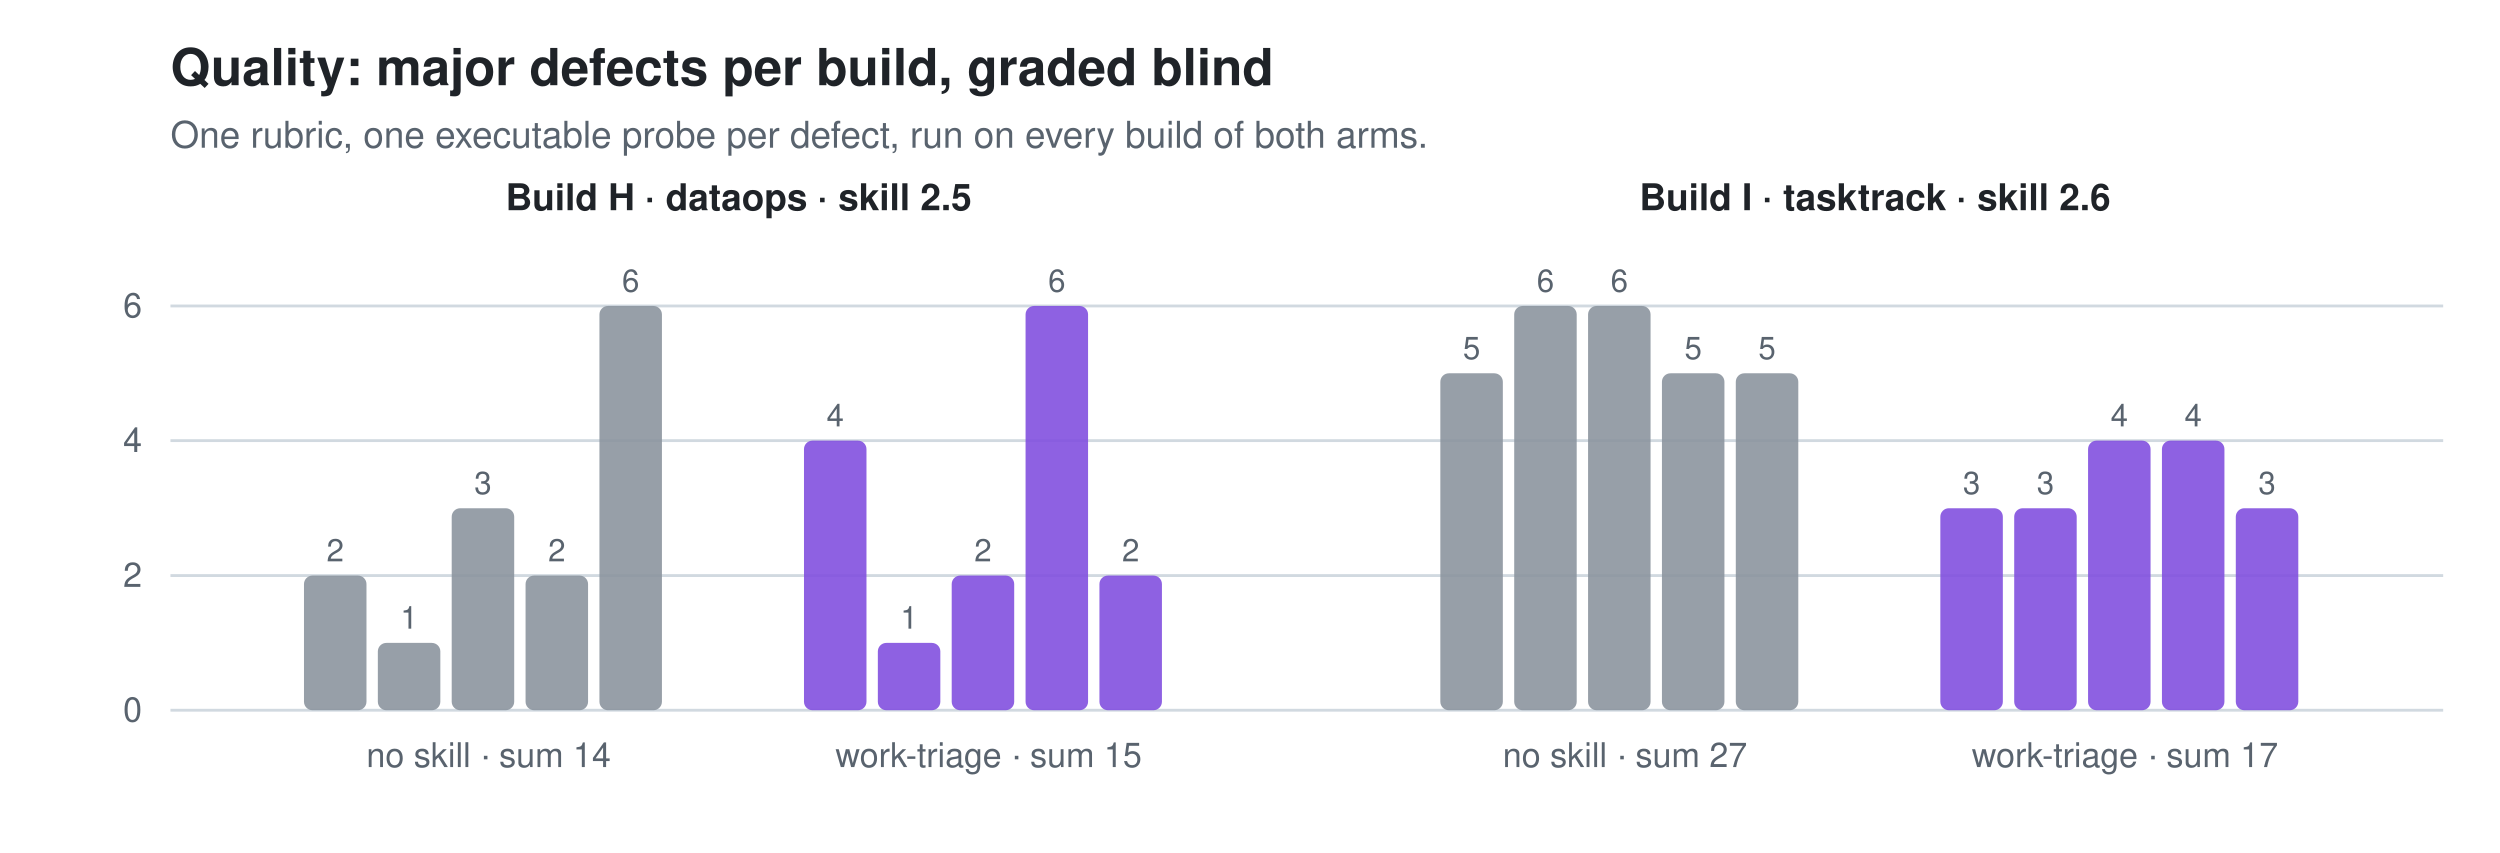
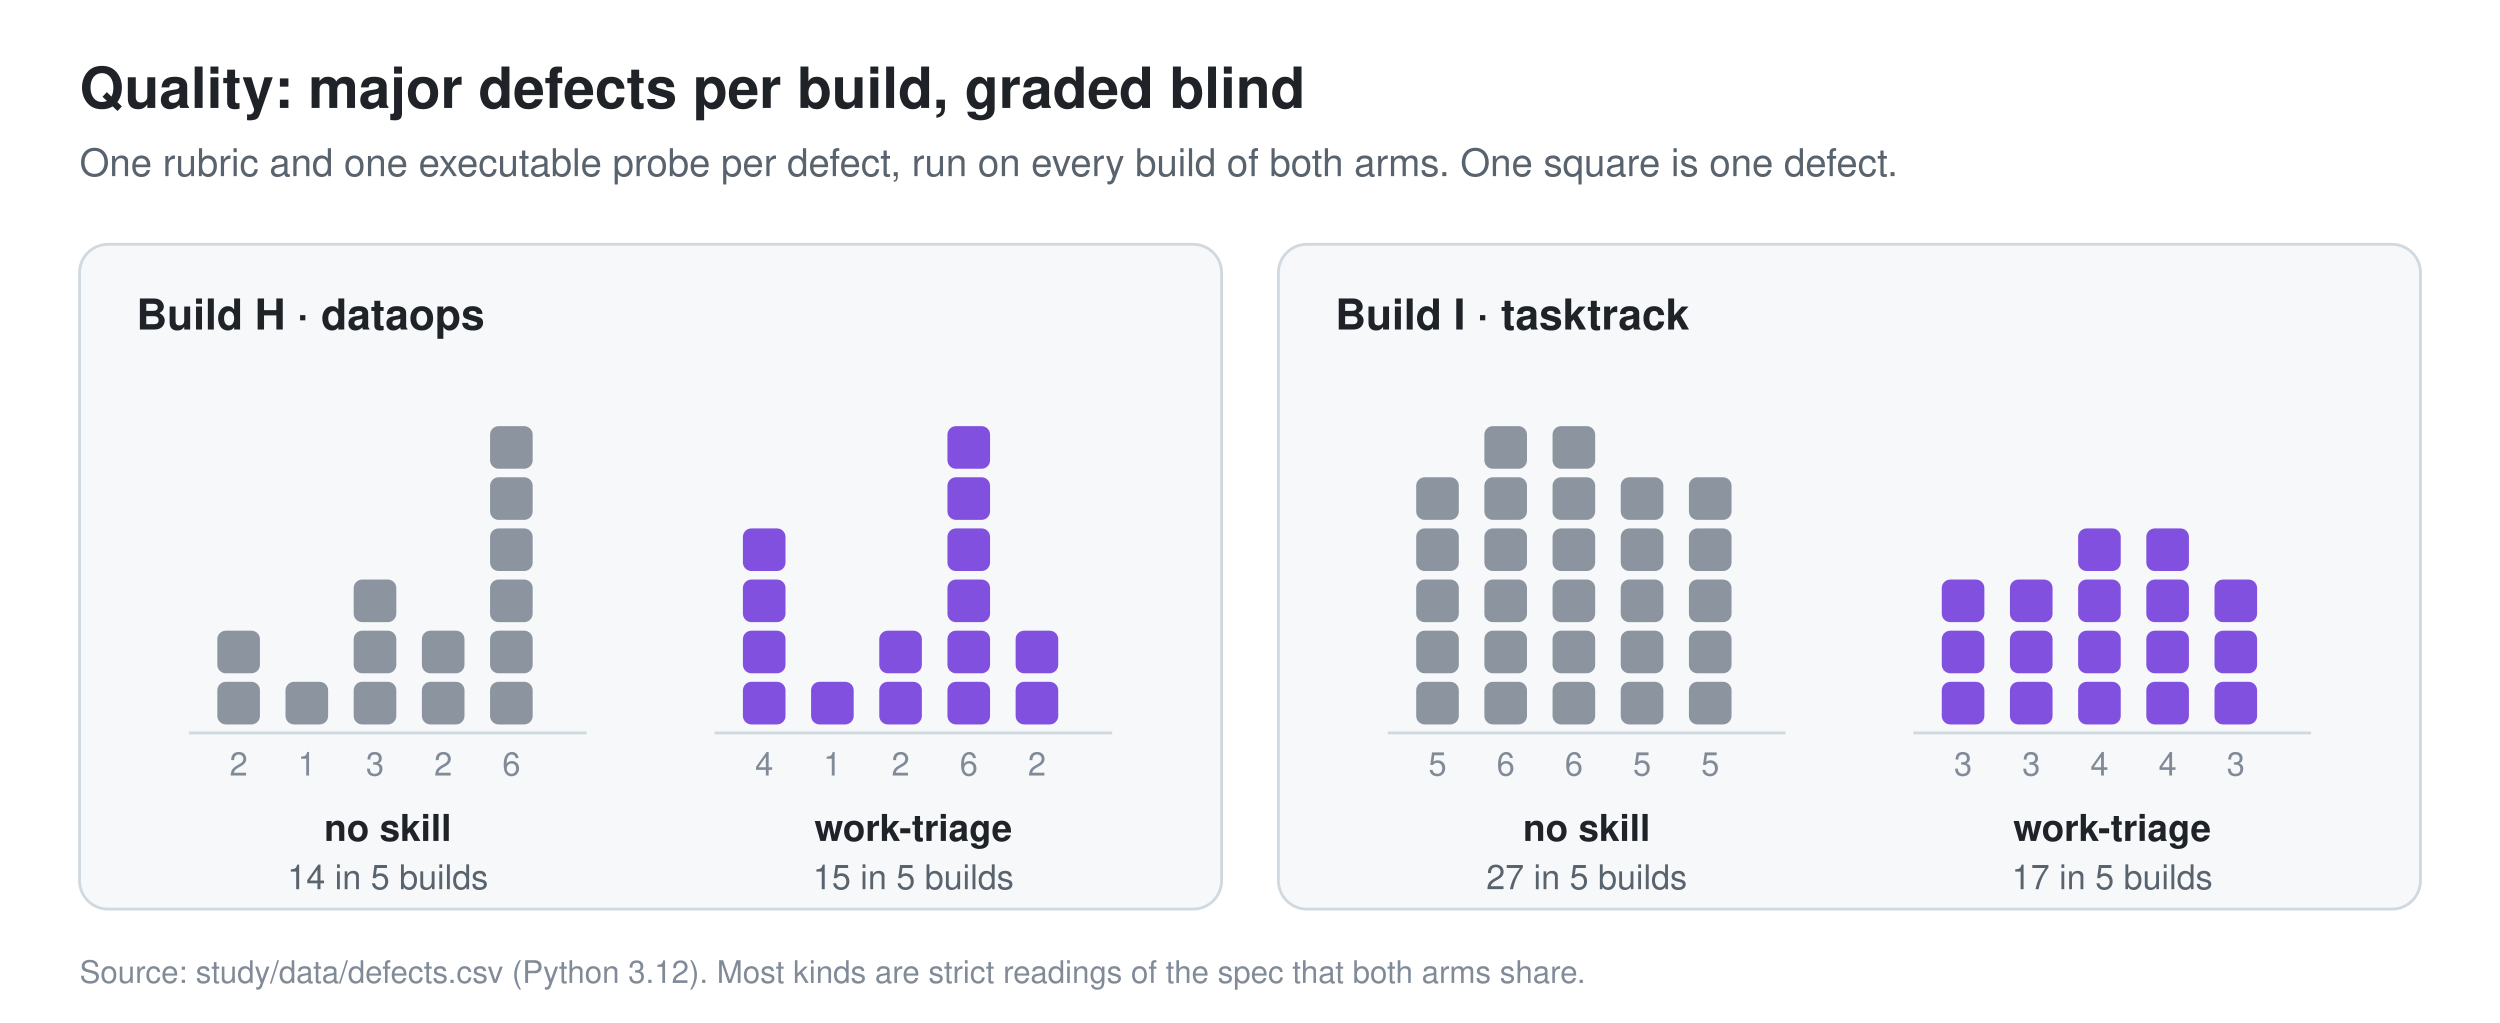
- <svg xmlns="http://www.w3.org/2000/svg" viewBox="0 0 880 300" width="880" height="300" font-family="ui-sans-serif, -apple-system, 'Segoe UI', Helvetica, Arial, sans-serif" role="img">
-   <text x="60.0" y="30.0" font-size="18" fill="#1f2328" text-anchor="start" font-weight="600">Quality: major defects per build, graded blind</text>
-   <text x="60.0" y="52.0" font-size="13" fill="#59636e" text-anchor="start" font-weight="400">One rubric, one executable probe per defect, run on every build of both arms.</text>
-   <line x1="60.0" y1="250.0" x2="860.0" y2="250.0" stroke="#d1d9e0" stroke-width="1" />
-   <text x="50.0" y="254.0" font-size="12" fill="#59636e" text-anchor="end" font-weight="400">0</text>
-   <line x1="60.0" y1="202.6" x2="860.0" y2="202.6" stroke="#d1d9e0" stroke-width="1" />
-   <text x="50.0" y="206.6" font-size="12" fill="#59636e" text-anchor="end" font-weight="400">2</text>
-   <line x1="60.0" y1="155.1" x2="860.0" y2="155.1" stroke="#d1d9e0" stroke-width="1" />
-   <text x="50.0" y="159.1" font-size="12" fill="#59636e" text-anchor="end" font-weight="400">4</text>
-   <line x1="60.0" y1="107.7" x2="860.0" y2="107.7" stroke="#d1d9e0" stroke-width="1" />
-   <text x="50.0" y="111.7" font-size="12" fill="#59636e" text-anchor="end" font-weight="400">6</text>
-   <text x="260.0" y="74.0" font-size="13" fill="#1f2328" text-anchor="middle" font-weight="600">Build H · dataops · skill 2.5</text>
-   <rect x="107.0" y="202.6" width="22.0" height="47.4" rx="3" fill="#8c959f" fill-opacity="0.90" />
-   <text x="118.0" y="197.6" font-size="11" fill="#59636e" text-anchor="middle" font-weight="400">2</text>
-   <rect x="133.0" y="226.3" width="22.0" height="23.7" rx="3" fill="#8c959f" fill-opacity="0.90" />
-   <text x="144.0" y="221.3" font-size="11" fill="#59636e" text-anchor="middle" font-weight="400">1</text>
-   <rect x="159.0" y="178.9" width="22.0" height="71.1" rx="3" fill="#8c959f" fill-opacity="0.90" />
-   <text x="170.0" y="173.9" font-size="11" fill="#59636e" text-anchor="middle" font-weight="400">3</text>
-   <rect x="185.0" y="202.6" width="22.0" height="47.4" rx="3" fill="#8c959f" fill-opacity="0.90" />
-   <text x="196.0" y="197.6" font-size="11" fill="#59636e" text-anchor="middle" font-weight="400">2</text>
-   <rect x="211.0" y="107.7" width="22.0" height="142.3" rx="3" fill="#8c959f" fill-opacity="0.90" />
-   <text x="222.0" y="102.7" font-size="11" fill="#59636e" text-anchor="middle" font-weight="400">6</text>
-   <text x="172.0" y="270.0" font-size="12" fill="#59636e" text-anchor="middle" font-weight="400">no skill · sum 14</text>
-   <rect x="283.0" y="155.1" width="22.0" height="94.9" rx="3" fill="#8250df" fill-opacity="0.90" />
-   <text x="294.0" y="150.1" font-size="11" fill="#59636e" text-anchor="middle" font-weight="400">4</text>
-   <rect x="309.0" y="226.3" width="22.0" height="23.7" rx="3" fill="#8250df" fill-opacity="0.90" />
-   <text x="320.0" y="221.3" font-size="11" fill="#59636e" text-anchor="middle" font-weight="400">1</text>
-   <rect x="335.0" y="202.6" width="22.0" height="47.4" rx="3" fill="#8250df" fill-opacity="0.90" />
-   <text x="346.0" y="197.6" font-size="11" fill="#59636e" text-anchor="middle" font-weight="400">2</text>
-   <rect x="361.0" y="107.7" width="22.0" height="142.3" rx="3" fill="#8250df" fill-opacity="0.90" />
-   <text x="372.0" y="102.7" font-size="11" fill="#59636e" text-anchor="middle" font-weight="400">6</text>
-   <rect x="387.0" y="202.6" width="22.0" height="47.4" rx="3" fill="#8250df" fill-opacity="0.90" />
-   <text x="398.0" y="197.6" font-size="11" fill="#59636e" text-anchor="middle" font-weight="400">2</text>
-   <text x="348.0" y="270.0" font-size="12" fill="#59636e" text-anchor="middle" font-weight="400">work-triage · sum 15</text>
-   <text x="660.0" y="74.0" font-size="13" fill="#1f2328" text-anchor="middle" font-weight="600">Build I · tasktrack · skill 2.6</text>
-   <rect x="507.0" y="131.4" width="22.0" height="118.6" rx="3" fill="#8c959f" fill-opacity="0.90" />
-   <text x="518.0" y="126.4" font-size="11" fill="#59636e" text-anchor="middle" font-weight="400">5</text>
-   <rect x="533.0" y="107.7" width="22.0" height="142.3" rx="3" fill="#8c959f" fill-opacity="0.90" />
-   <text x="544.0" y="102.7" font-size="11" fill="#59636e" text-anchor="middle" font-weight="400">6</text>
-   <rect x="559.0" y="107.7" width="22.0" height="142.3" rx="3" fill="#8c959f" fill-opacity="0.90" />
-   <text x="570.0" y="102.7" font-size="11" fill="#59636e" text-anchor="middle" font-weight="400">6</text>
-   <rect x="585.0" y="131.4" width="22.0" height="118.6" rx="3" fill="#8c959f" fill-opacity="0.90" />
-   <text x="596.0" y="126.4" font-size="11" fill="#59636e" text-anchor="middle" font-weight="400">5</text>
-   <rect x="611.0" y="131.4" width="22.0" height="118.6" rx="3" fill="#8c959f" fill-opacity="0.90" />
-   <text x="622.0" y="126.4" font-size="11" fill="#59636e" text-anchor="middle" font-weight="400">5</text>
-   <text x="572.0" y="270.0" font-size="12" fill="#59636e" text-anchor="middle" font-weight="400">no skill · sum 27</text>
-   <rect x="683.0" y="178.9" width="22.0" height="71.1" rx="3" fill="#8250df" fill-opacity="0.90" />
-   <text x="694.0" y="173.9" font-size="11" fill="#59636e" text-anchor="middle" font-weight="400">3</text>
-   <rect x="709.0" y="178.9" width="22.0" height="71.1" rx="3" fill="#8250df" fill-opacity="0.90" />
-   <text x="720.0" y="173.9" font-size="11" fill="#59636e" text-anchor="middle" font-weight="400">3</text>
-   <rect x="735.0" y="155.1" width="22.0" height="94.9" rx="3" fill="#8250df" fill-opacity="0.90" />
-   <text x="746.0" y="150.1" font-size="11" fill="#59636e" text-anchor="middle" font-weight="400">4</text>
-   <rect x="761.0" y="155.1" width="22.0" height="94.9" rx="3" fill="#8250df" fill-opacity="0.90" />
-   <text x="772.0" y="150.1" font-size="11" fill="#59636e" text-anchor="middle" font-weight="400">4</text>
-   <rect x="787.0" y="178.9" width="22.0" height="71.1" rx="3" fill="#8250df" fill-opacity="0.90" />
-   <text x="798.0" y="173.9" font-size="11" fill="#59636e" text-anchor="middle" font-weight="400">3</text>
-   <text x="748.0" y="270.0" font-size="12" fill="#59636e" text-anchor="middle" font-weight="400">work-triage · sum 17</text>
+ <svg xmlns="http://www.w3.org/2000/svg" viewBox="0 0 880 360" width="880" height="360" font-family="ui-sans-serif, -apple-system, 'Segoe UI', Helvetica, Arial, sans-serif" role="img">
+   <text x="28.0" y="38.0" font-size="20" fill="#1f2328" text-anchor="start" font-weight="650">Quality: major defects per build, graded blind</text>
+   <text x="28.0" y="62.0" font-size="13.5" fill="#59636e" text-anchor="start" font-weight="400">One rubric and one executable probe per defect, run on every build of both arms. One square is one defect.</text>
+   <rect x="28.0" y="86.0" width="402.0" height="234.0" rx="10" fill="#f6f8fa" fill-opacity="1.00" stroke="#d1d9e0" stroke-width="1" />
+   <text x="48.0" y="116.0" font-size="15" fill="#1f2328" text-anchor="start" font-weight="650">Build H · dataops</text>
+   <rect x="76.5" y="240.0" width="15.0" height="15.0" rx="3" fill="#8c959f" fill-opacity="1.00" />
+   <rect x="76.5" y="222.0" width="15.0" height="15.0" rx="3" fill="#8c959f" fill-opacity="1.00" />
+   <text x="84.0" y="273.0" font-size="11.5" fill="#818b98" text-anchor="middle" font-weight="400">2</text>
+   <rect x="100.5" y="240.0" width="15.0" height="15.0" rx="3" fill="#8c959f" fill-opacity="1.00" />
+   <text x="108.0" y="273.0" font-size="11.5" fill="#818b98" text-anchor="middle" font-weight="400">1</text>
+   <rect x="124.5" y="240.0" width="15.0" height="15.0" rx="3" fill="#8c959f" fill-opacity="1.00" />
+   <rect x="124.5" y="222.0" width="15.0" height="15.0" rx="3" fill="#8c959f" fill-opacity="1.00" />
+   <rect x="124.5" y="204.0" width="15.0" height="15.0" rx="3" fill="#8c959f" fill-opacity="1.00" />
+   <text x="132.0" y="273.0" font-size="11.5" fill="#818b98" text-anchor="middle" font-weight="400">3</text>
+   <rect x="148.5" y="240.0" width="15.0" height="15.0" rx="3" fill="#8c959f" fill-opacity="1.00" />
+   <rect x="148.5" y="222.0" width="15.0" height="15.0" rx="3" fill="#8c959f" fill-opacity="1.00" />
+   <text x="156.0" y="273.0" font-size="11.5" fill="#818b98" text-anchor="middle" font-weight="400">2</text>
+   <rect x="172.5" y="240.0" width="15.0" height="15.0" rx="3" fill="#8c959f" fill-opacity="1.00" />
+   <rect x="172.5" y="222.0" width="15.0" height="15.0" rx="3" fill="#8c959f" fill-opacity="1.00" />
+   <rect x="172.5" y="204.0" width="15.0" height="15.0" rx="3" fill="#8c959f" fill-opacity="1.00" />
+   <rect x="172.5" y="186.0" width="15.0" height="15.0" rx="3" fill="#8c959f" fill-opacity="1.00" />
+   <rect x="172.5" y="168.0" width="15.0" height="15.0" rx="3" fill="#8c959f" fill-opacity="1.00" />
+   <rect x="172.5" y="150.0" width="15.0" height="15.0" rx="3" fill="#8c959f" fill-opacity="1.00" />
+   <text x="180.0" y="273.0" font-size="11.5" fill="#818b98" text-anchor="middle" font-weight="400">6</text>
+   <line x1="66.5" y1="258.0" x2="206.5" y2="258.0" stroke="#d1d9e0" stroke-width="1.0" stroke-linecap="butt" />
+   <text x="136.5" y="296.0" font-size="13" fill="#1f2328" text-anchor="middle" font-weight="600">no skill</text>
+   <text x="136.5" y="313.0" font-size="12" fill="#59636e" text-anchor="middle" font-weight="400">14 in 5 builds</text>
+   <rect x="261.5" y="240.0" width="15.0" height="15.0" rx="3" fill="#8250df" fill-opacity="1.00" />
+   <rect x="261.5" y="222.0" width="15.0" height="15.0" rx="3" fill="#8250df" fill-opacity="1.00" />
+   <rect x="261.5" y="204.0" width="15.0" height="15.0" rx="3" fill="#8250df" fill-opacity="1.00" />
+   <rect x="261.5" y="186.0" width="15.0" height="15.0" rx="3" fill="#8250df" fill-opacity="1.00" />
+   <text x="269.0" y="273.0" font-size="11.5" fill="#818b98" text-anchor="middle" font-weight="400">4</text>
+   <rect x="285.5" y="240.0" width="15.0" height="15.0" rx="3" fill="#8250df" fill-opacity="1.00" />
+   <text x="293.0" y="273.0" font-size="11.5" fill="#818b98" text-anchor="middle" font-weight="400">1</text>
+   <rect x="309.5" y="240.0" width="15.0" height="15.0" rx="3" fill="#8250df" fill-opacity="1.00" />
+   <rect x="309.5" y="222.0" width="15.0" height="15.0" rx="3" fill="#8250df" fill-opacity="1.00" />
+   <text x="317.0" y="273.0" font-size="11.5" fill="#818b98" text-anchor="middle" font-weight="400">2</text>
+   <rect x="333.5" y="240.0" width="15.0" height="15.0" rx="3" fill="#8250df" fill-opacity="1.00" />
+   <rect x="333.5" y="222.0" width="15.0" height="15.0" rx="3" fill="#8250df" fill-opacity="1.00" />
+   <rect x="333.5" y="204.0" width="15.0" height="15.0" rx="3" fill="#8250df" fill-opacity="1.00" />
+   <rect x="333.5" y="186.0" width="15.0" height="15.0" rx="3" fill="#8250df" fill-opacity="1.00" />
+   <rect x="333.5" y="168.0" width="15.0" height="15.0" rx="3" fill="#8250df" fill-opacity="1.00" />
+   <rect x="333.5" y="150.0" width="15.0" height="15.0" rx="3" fill="#8250df" fill-opacity="1.00" />
+   <text x="341.0" y="273.0" font-size="11.5" fill="#818b98" text-anchor="middle" font-weight="400">6</text>
+   <rect x="357.5" y="240.0" width="15.0" height="15.0" rx="3" fill="#8250df" fill-opacity="1.00" />
+   <rect x="357.5" y="222.0" width="15.0" height="15.0" rx="3" fill="#8250df" fill-opacity="1.00" />
+   <text x="365.0" y="273.0" font-size="11.5" fill="#818b98" text-anchor="middle" font-weight="400">2</text>
+   <line x1="251.5" y1="258.0" x2="391.5" y2="258.0" stroke="#d1d9e0" stroke-width="1.0" stroke-linecap="butt" />
+   <text x="321.5" y="296.0" font-size="13" fill="#1f2328" text-anchor="middle" font-weight="600">work-triage</text>
+   <text x="321.5" y="313.0" font-size="12" fill="#59636e" text-anchor="middle" font-weight="400">15 in 5 builds</text>
+   <rect x="450.0" y="86.0" width="402.0" height="234.0" rx="10" fill="#f6f8fa" fill-opacity="1.00" stroke="#d1d9e0" stroke-width="1" />
+   <text x="470.0" y="116.0" font-size="15" fill="#1f2328" text-anchor="start" font-weight="650">Build I · tasktrack</text>
+   <rect x="498.5" y="240.0" width="15.0" height="15.0" rx="3" fill="#8c959f" fill-opacity="1.00" />
+   <rect x="498.5" y="222.0" width="15.0" height="15.0" rx="3" fill="#8c959f" fill-opacity="1.00" />
+   <rect x="498.5" y="204.0" width="15.0" height="15.0" rx="3" fill="#8c959f" fill-opacity="1.00" />
+   <rect x="498.5" y="186.0" width="15.0" height="15.0" rx="3" fill="#8c959f" fill-opacity="1.00" />
+   <rect x="498.5" y="168.0" width="15.0" height="15.0" rx="3" fill="#8c959f" fill-opacity="1.00" />
+   <text x="506.0" y="273.0" font-size="11.5" fill="#818b98" text-anchor="middle" font-weight="400">5</text>
+   <rect x="522.5" y="240.0" width="15.0" height="15.0" rx="3" fill="#8c959f" fill-opacity="1.00" />
+   <rect x="522.5" y="222.0" width="15.0" height="15.0" rx="3" fill="#8c959f" fill-opacity="1.00" />
+   <rect x="522.5" y="204.0" width="15.0" height="15.0" rx="3" fill="#8c959f" fill-opacity="1.00" />
+   <rect x="522.5" y="186.0" width="15.0" height="15.0" rx="3" fill="#8c959f" fill-opacity="1.00" />
+   <rect x="522.5" y="168.0" width="15.0" height="15.0" rx="3" fill="#8c959f" fill-opacity="1.00" />
+   <rect x="522.5" y="150.0" width="15.0" height="15.0" rx="3" fill="#8c959f" fill-opacity="1.00" />
+   <text x="530.0" y="273.0" font-size="11.5" fill="#818b98" text-anchor="middle" font-weight="400">6</text>
+   <rect x="546.5" y="240.0" width="15.0" height="15.0" rx="3" fill="#8c959f" fill-opacity="1.00" />
+   <rect x="546.5" y="222.0" width="15.0" height="15.0" rx="3" fill="#8c959f" fill-opacity="1.00" />
+   <rect x="546.5" y="204.0" width="15.0" height="15.0" rx="3" fill="#8c959f" fill-opacity="1.00" />
+   <rect x="546.5" y="186.0" width="15.0" height="15.0" rx="3" fill="#8c959f" fill-opacity="1.00" />
+   <rect x="546.5" y="168.0" width="15.0" height="15.0" rx="3" fill="#8c959f" fill-opacity="1.00" />
+   <rect x="546.5" y="150.0" width="15.0" height="15.0" rx="3" fill="#8c959f" fill-opacity="1.00" />
+   <text x="554.0" y="273.0" font-size="11.5" fill="#818b98" text-anchor="middle" font-weight="400">6</text>
+   <rect x="570.5" y="240.0" width="15.0" height="15.0" rx="3" fill="#8c959f" fill-opacity="1.00" />
+   <rect x="570.5" y="222.0" width="15.0" height="15.0" rx="3" fill="#8c959f" fill-opacity="1.00" />
+   <rect x="570.5" y="204.0" width="15.0" height="15.0" rx="3" fill="#8c959f" fill-opacity="1.00" />
+   <rect x="570.5" y="186.0" width="15.0" height="15.0" rx="3" fill="#8c959f" fill-opacity="1.00" />
+   <rect x="570.5" y="168.0" width="15.0" height="15.0" rx="3" fill="#8c959f" fill-opacity="1.00" />
+   <text x="578.0" y="273.0" font-size="11.5" fill="#818b98" text-anchor="middle" font-weight="400">5</text>
+   <rect x="594.5" y="240.0" width="15.0" height="15.0" rx="3" fill="#8c959f" fill-opacity="1.00" />
+   <rect x="594.5" y="222.0" width="15.0" height="15.0" rx="3" fill="#8c959f" fill-opacity="1.00" />
+   <rect x="594.5" y="204.0" width="15.0" height="15.0" rx="3" fill="#8c959f" fill-opacity="1.00" />
+   <rect x="594.5" y="186.0" width="15.0" height="15.0" rx="3" fill="#8c959f" fill-opacity="1.00" />
+   <rect x="594.5" y="168.0" width="15.0" height="15.0" rx="3" fill="#8c959f" fill-opacity="1.00" />
+   <text x="602.0" y="273.0" font-size="11.5" fill="#818b98" text-anchor="middle" font-weight="400">5</text>
+   <line x1="488.5" y1="258.0" x2="628.5" y2="258.0" stroke="#d1d9e0" stroke-width="1.0" stroke-linecap="butt" />
+   <text x="558.5" y="296.0" font-size="13" fill="#1f2328" text-anchor="middle" font-weight="600">no skill</text>
+   <text x="558.5" y="313.0" font-size="12" fill="#59636e" text-anchor="middle" font-weight="400">27 in 5 builds</text>
+   <rect x="683.5" y="240.0" width="15.0" height="15.0" rx="3" fill="#8250df" fill-opacity="1.00" />
+   <rect x="683.5" y="222.0" width="15.0" height="15.0" rx="3" fill="#8250df" fill-opacity="1.00" />
+   <rect x="683.5" y="204.0" width="15.0" height="15.0" rx="3" fill="#8250df" fill-opacity="1.00" />
+   <text x="691.0" y="273.0" font-size="11.5" fill="#818b98" text-anchor="middle" font-weight="400">3</text>
+   <rect x="707.5" y="240.0" width="15.0" height="15.0" rx="3" fill="#8250df" fill-opacity="1.00" />
+   <rect x="707.5" y="222.0" width="15.0" height="15.0" rx="3" fill="#8250df" fill-opacity="1.00" />
+   <rect x="707.5" y="204.0" width="15.0" height="15.0" rx="3" fill="#8250df" fill-opacity="1.00" />
+   <text x="715.0" y="273.0" font-size="11.5" fill="#818b98" text-anchor="middle" font-weight="400">3</text>
+   <rect x="731.5" y="240.0" width="15.0" height="15.0" rx="3" fill="#8250df" fill-opacity="1.00" />
+   <rect x="731.5" y="222.0" width="15.0" height="15.0" rx="3" fill="#8250df" fill-opacity="1.00" />
+   <rect x="731.5" y="204.0" width="15.0" height="15.0" rx="3" fill="#8250df" fill-opacity="1.00" />
+   <rect x="731.5" y="186.0" width="15.0" height="15.0" rx="3" fill="#8250df" fill-opacity="1.00" />
+   <text x="739.0" y="273.0" font-size="11.5" fill="#818b98" text-anchor="middle" font-weight="400">4</text>
+   <rect x="755.5" y="240.0" width="15.0" height="15.0" rx="3" fill="#8250df" fill-opacity="1.00" />
+   <rect x="755.5" y="222.0" width="15.0" height="15.0" rx="3" fill="#8250df" fill-opacity="1.00" />
+   <rect x="755.5" y="204.0" width="15.0" height="15.0" rx="3" fill="#8250df" fill-opacity="1.00" />
+   <rect x="755.5" y="186.0" width="15.0" height="15.0" rx="3" fill="#8250df" fill-opacity="1.00" />
+   <text x="763.0" y="273.0" font-size="11.5" fill="#818b98" text-anchor="middle" font-weight="400">4</text>
+   <rect x="779.5" y="240.0" width="15.0" height="15.0" rx="3" fill="#8250df" fill-opacity="1.00" />
+   <rect x="779.5" y="222.0" width="15.0" height="15.0" rx="3" fill="#8250df" fill-opacity="1.00" />
+   <rect x="779.5" y="204.0" width="15.0" height="15.0" rx="3" fill="#8250df" fill-opacity="1.00" />
+   <text x="787.0" y="273.0" font-size="11.5" fill="#818b98" text-anchor="middle" font-weight="400">3</text>
+   <line x1="673.5" y1="258.0" x2="813.5" y2="258.0" stroke="#d1d9e0" stroke-width="1.0" stroke-linecap="butt" />
+   <text x="743.5" y="296.0" font-size="13" fill="#1f2328" text-anchor="middle" font-weight="600">work-triage</text>
+   <text x="743.5" y="313.0" font-size="12" fill="#59636e" text-anchor="middle" font-weight="400">17 in 5 builds</text>
+   <text x="28.0" y="346.0" font-size="11" fill="#818b98" text-anchor="start" font-weight="400">Source: study/data/defects.csv (Python 3.12). Most kinds are strict readings of the spec that both arms share.</text>
</svg>
